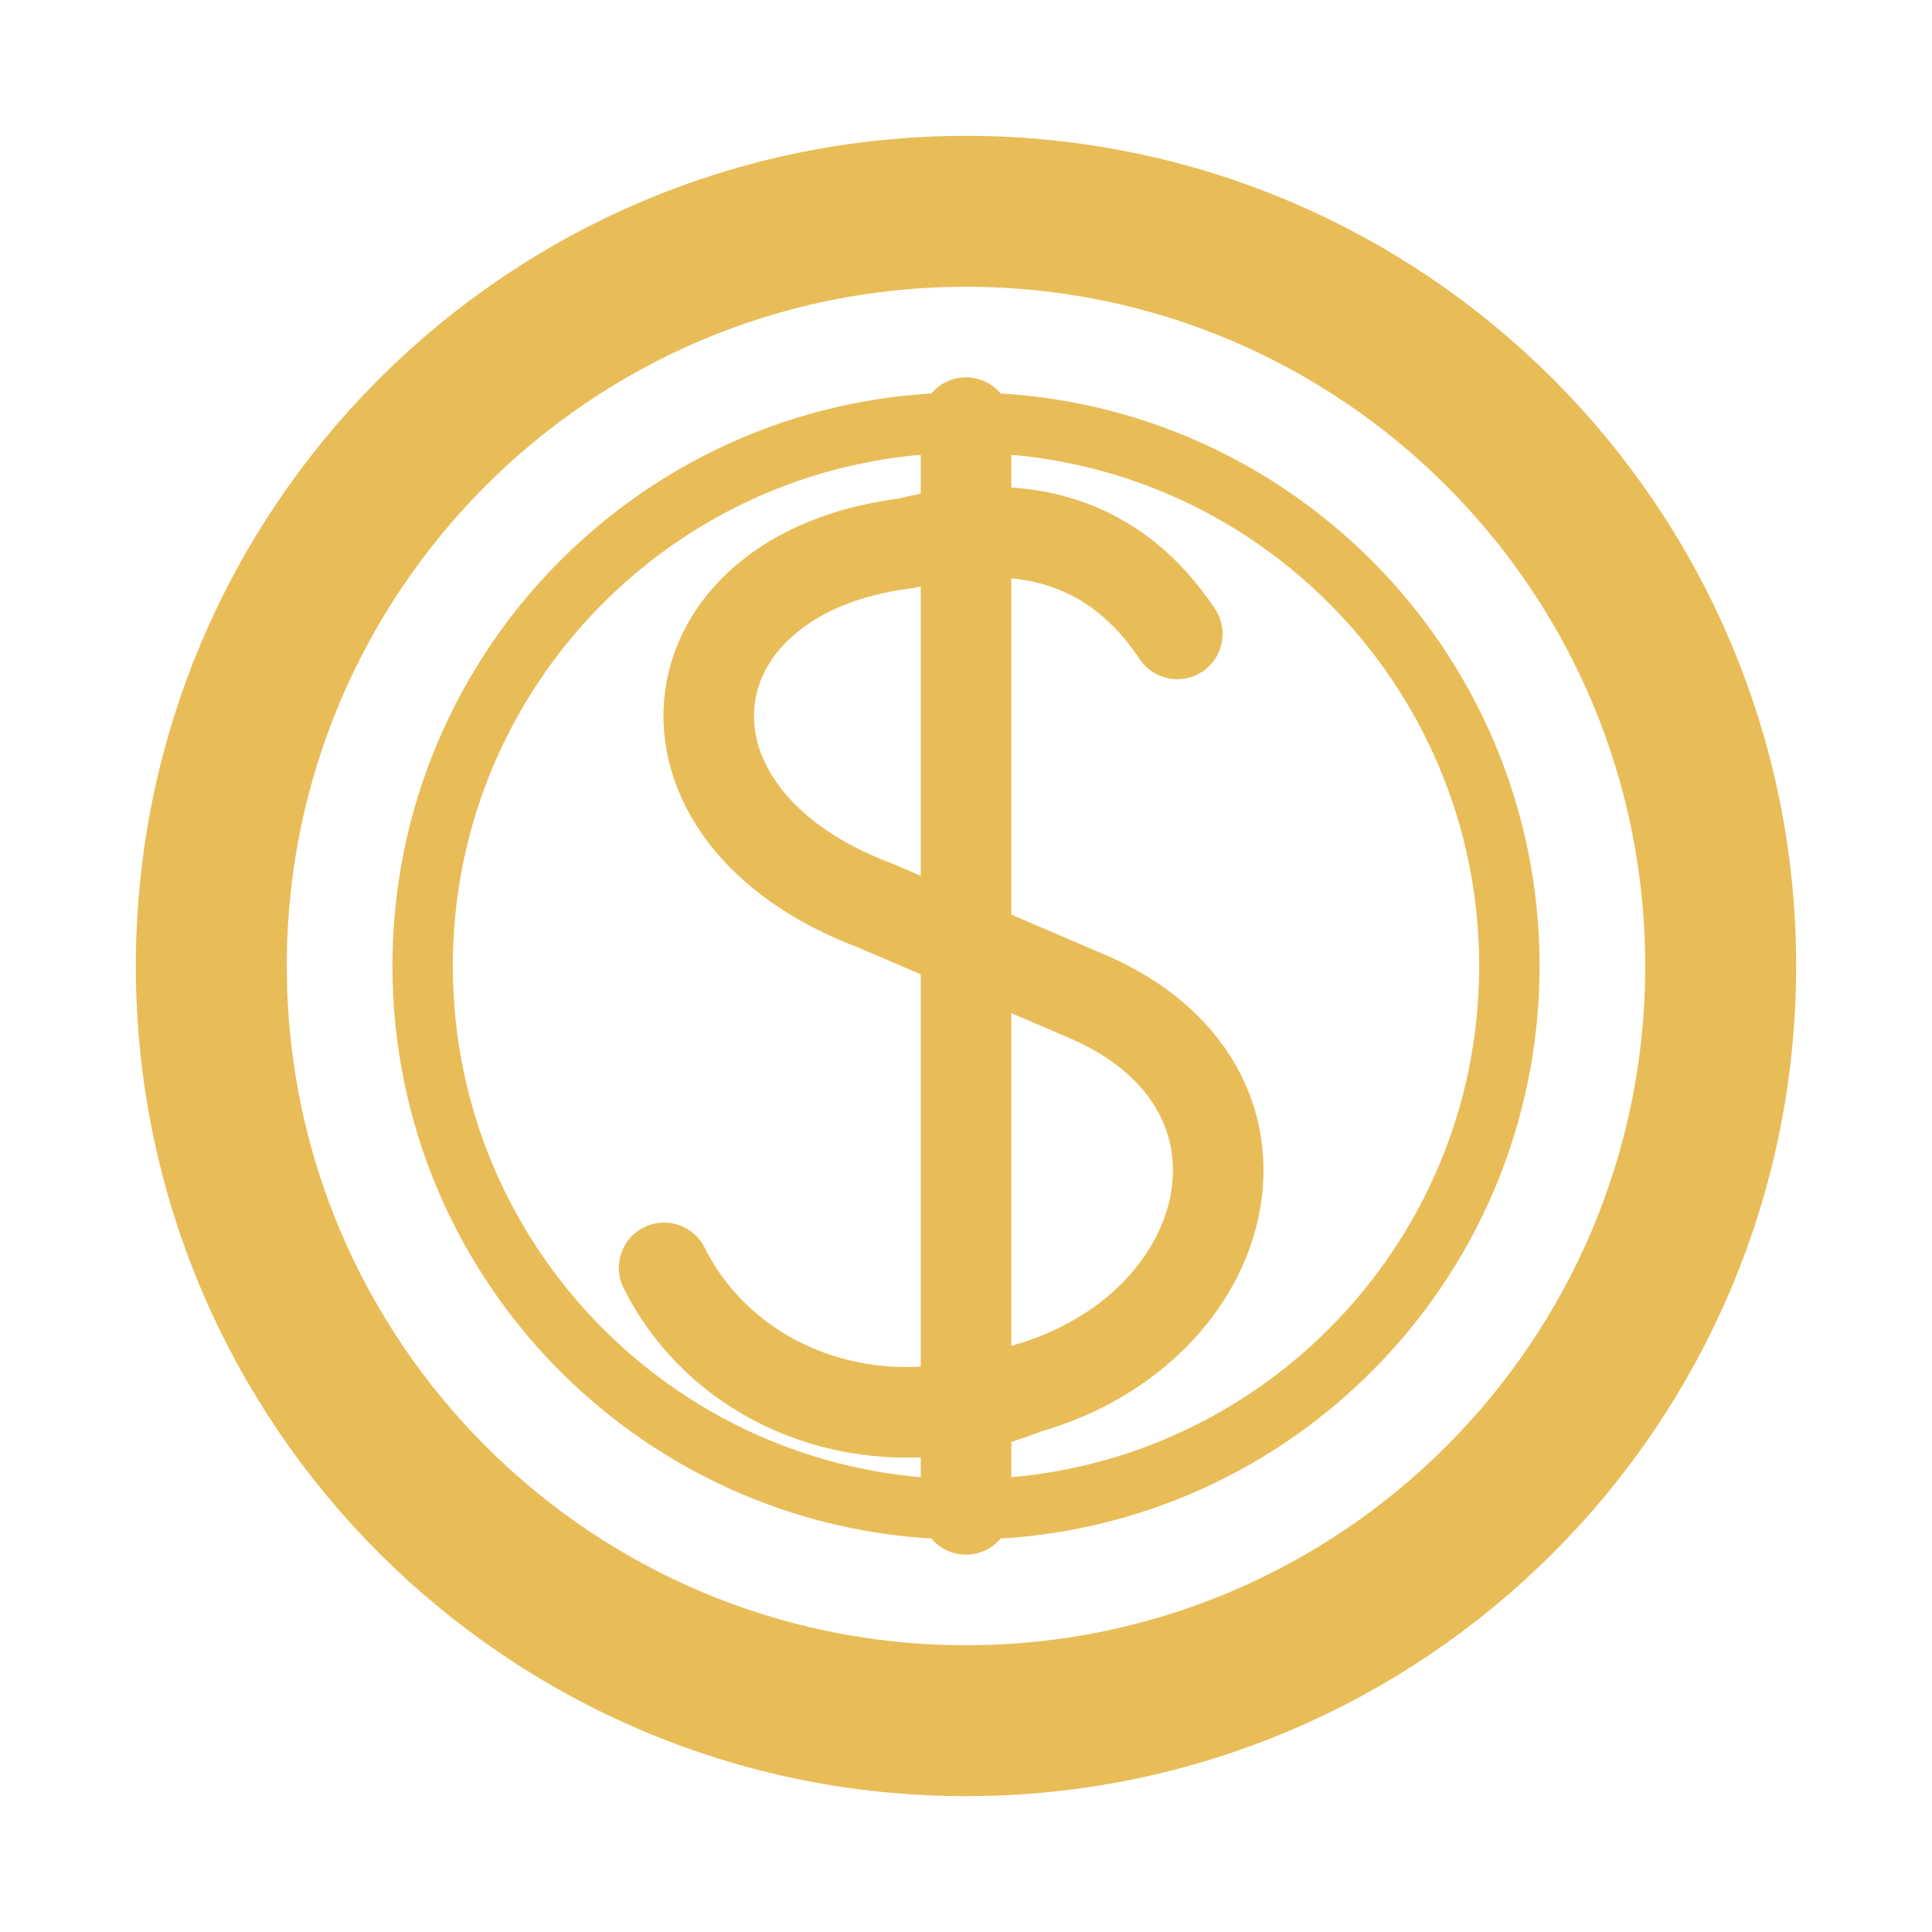
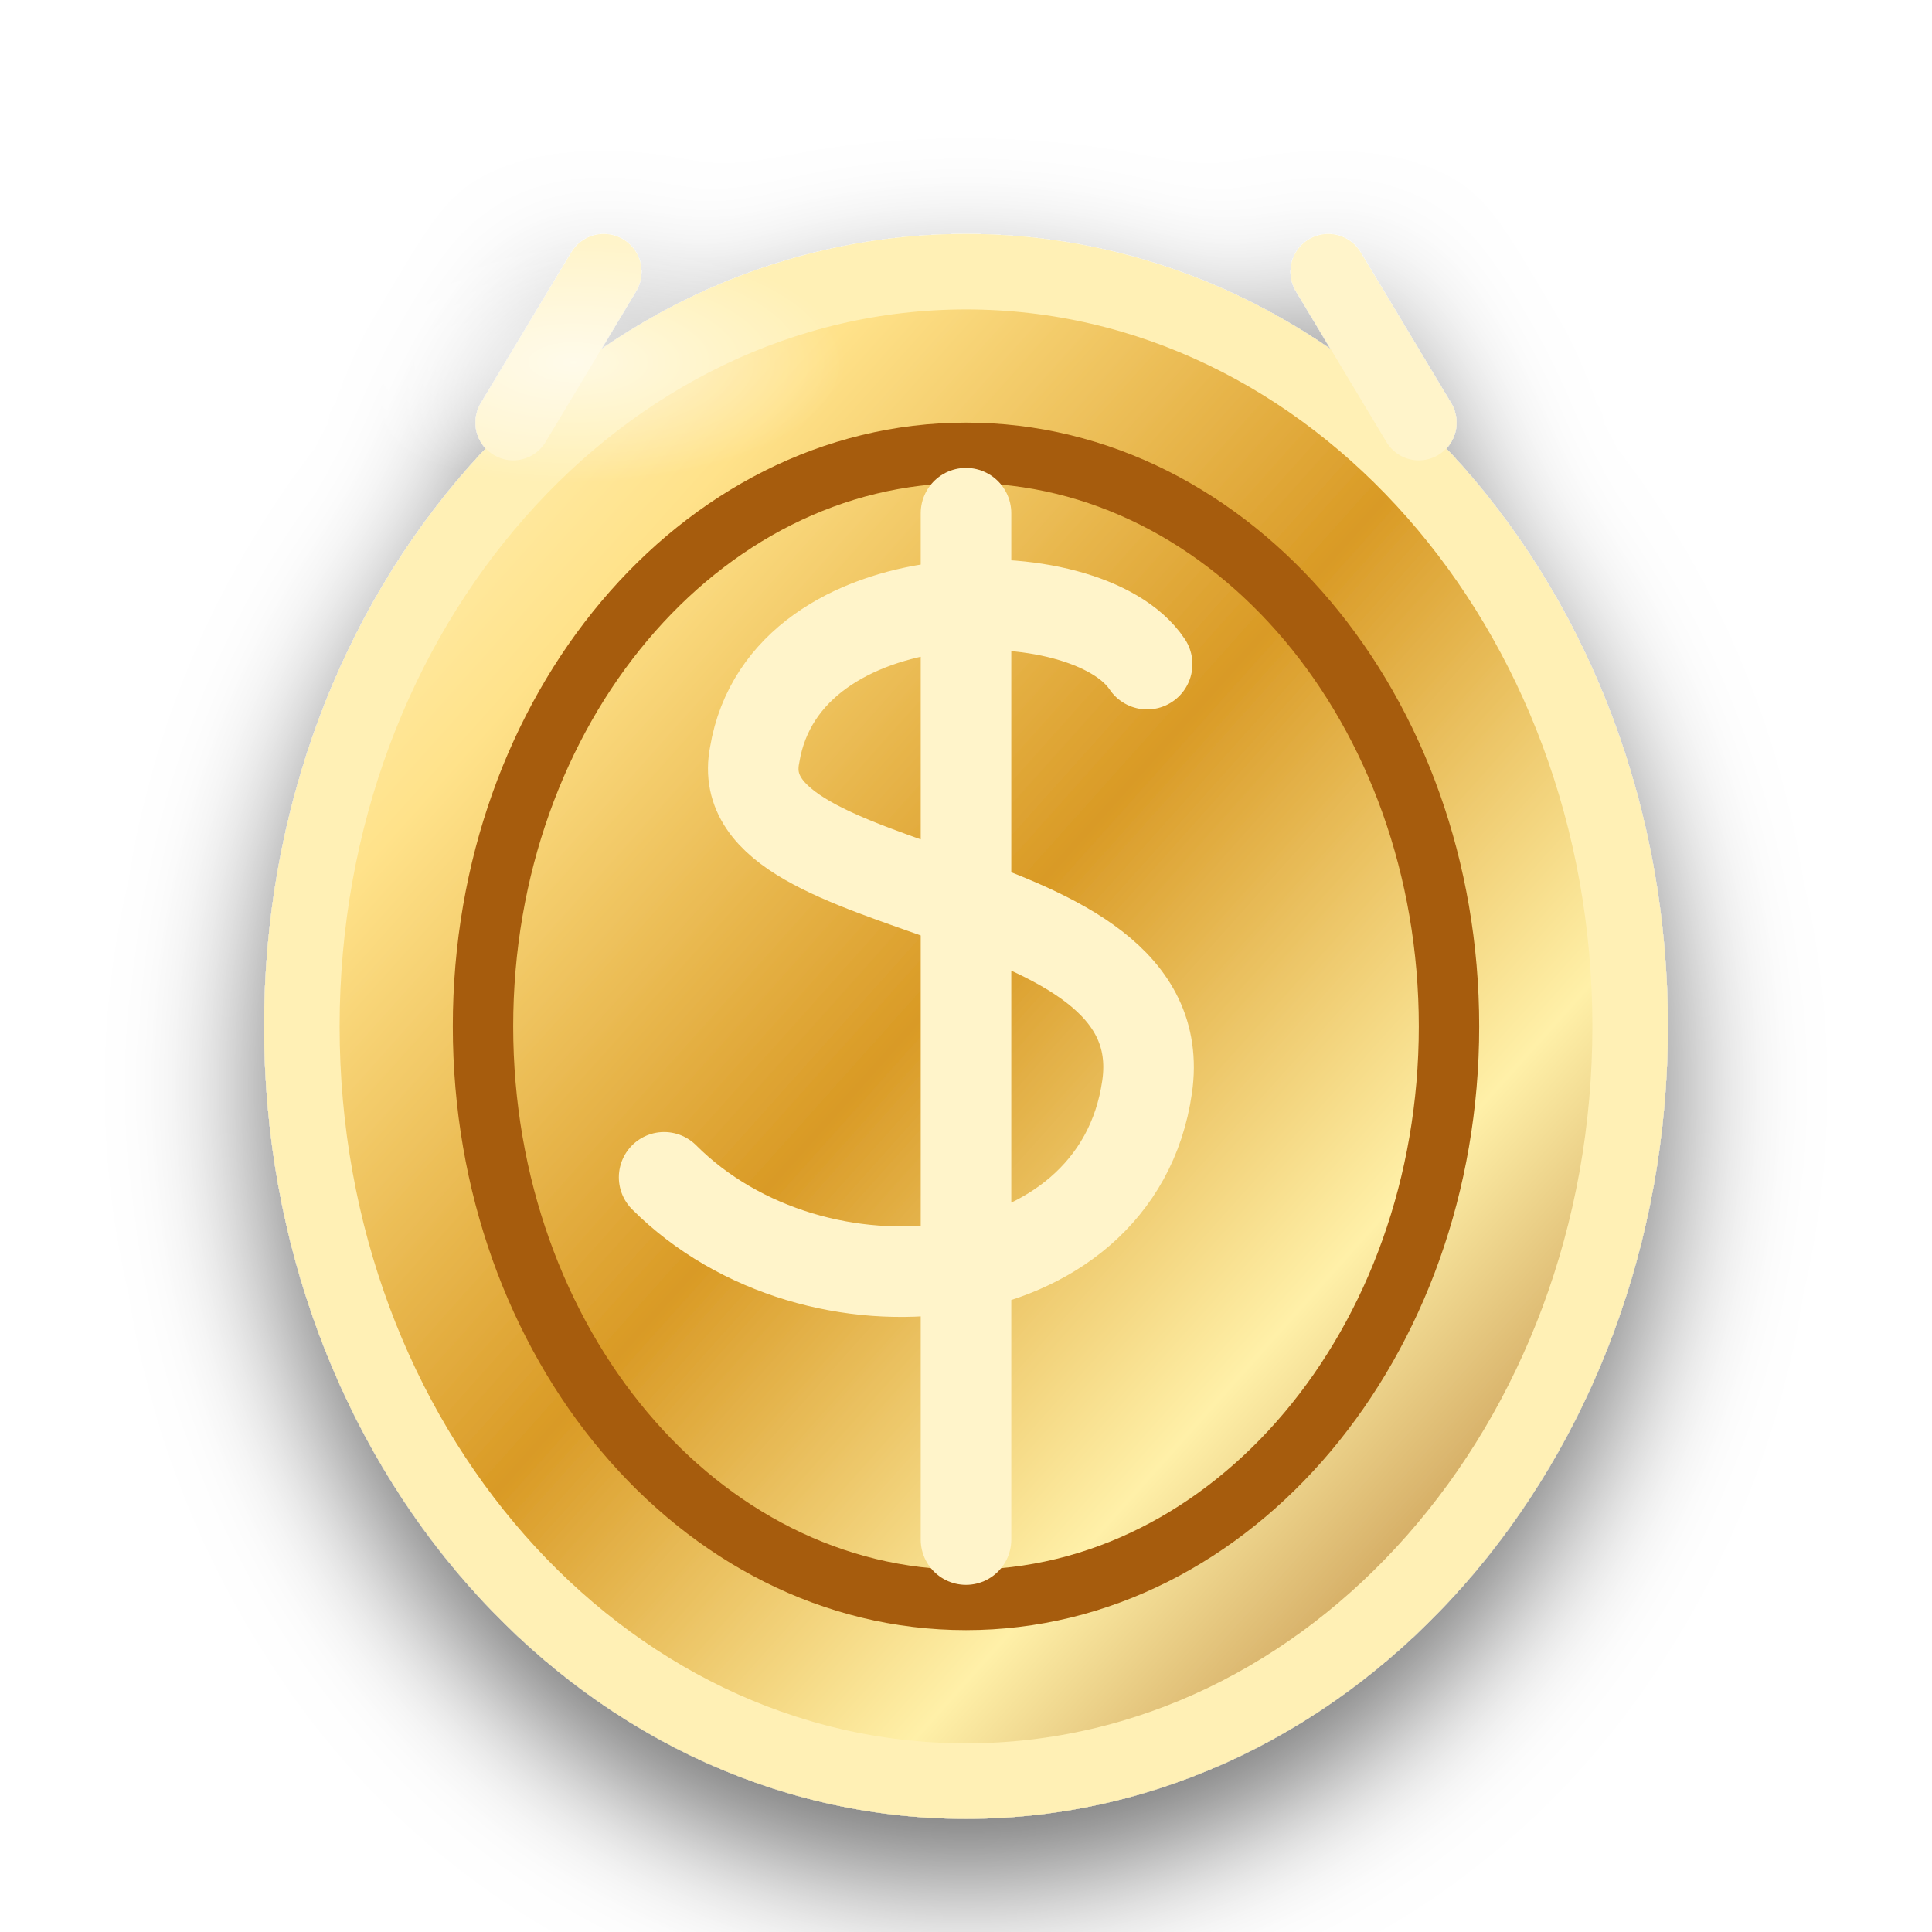
- <svg xmlns="http://www.w3.org/2000/svg" viewBox="0 0 64 64">
-   <circle cx="32" cy="32" r="25" fill="none" stroke="#e8bd58" stroke-width="5" />
-   <circle cx="32" cy="32" r="18" fill="none" stroke="#e8bd58" stroke-width="2" />
-   <path d="M39 21c-2-3-5-4-9-3-8 1-9 9-1 12l7 3c7 3 5 11-2 13-5 2-10 0-12-4M32 14v36" fill="none" stroke="#e8bd58" stroke-width="3" stroke-linecap="round" />
+ <svg xmlns="http://www.w3.org/2000/svg" viewBox="0 0 64 64" width="128" height="128">
+   <defs>
+     <linearGradient id="gold" x1="0" y1="0" x2="1" y2="1">
+       <stop offset="0" stop-color="#fff8cf" />
+       <stop offset=".22" stop-color="#ffe28a" />
+       <stop offset=".48" stop-color="#d99a25" />
+       <stop offset=".72" stop-color="#fff0a8" />
+       <stop offset="1" stop-color="#9e560e" />
+     </linearGradient>
+     <linearGradient id="purple" x1="0" y1="0" x2="1" y2="1">
+       <stop stop-color="#c78aff" />
+       <stop offset=".4" stop-color="#7136a0" />
+       <stop offset="1" stop-color="#271044" />
+     </linearGradient>
+     <filter id="shadow" x="-30%" y="-30%" width="160%" height="170%">
+       <feGaussianBlur in="SourceAlpha" stdDeviation="2.2" />
+       <feOffset dy="2" />
+       <feComponentTransfer>
+         <feFuncA type="linear" slope=".55" />
+       </feComponentTransfer>
+       <feMerge>
+         <feMergeNode />
+         <feMergeNode in="SourceGraphic" />
+       </feMerge>
+     </filter>
+     <radialGradient id="shine">
+       <stop stop-color="#fff" stop-opacity=".75" />
+       <stop offset="1" stop-color="#fff" stop-opacity="0" />
+     </radialGradient>
+   </defs>
+   <g filter="url(#shadow)">
+     <ellipse cx="32" cy="34" rx="22" ry="25" fill="url(#gold)" stroke="#fff0b5" stroke-width="2.5" />
+     <ellipse cx="32" cy="34" rx="16" ry="19" fill="none" stroke="#a65b0c" stroke-width="2" />
+     <path d="M38 22c-2-3-12-3-13 3-1 5 14 4 13 11-1 7-11 8-16 3m10-22v34" fill="none" stroke="#fff4ca" stroke-width="3" stroke-linecap="round" />
+     <path d="M17 14l3-5m27 5-3-5" stroke="#fff4ca" stroke-width="2.5" stroke-linecap="round" />
+   </g>
+   <ellipse cx="19" cy="12" rx="9" ry="4" fill="url(#shine)" opacity=".8" />
</svg>
